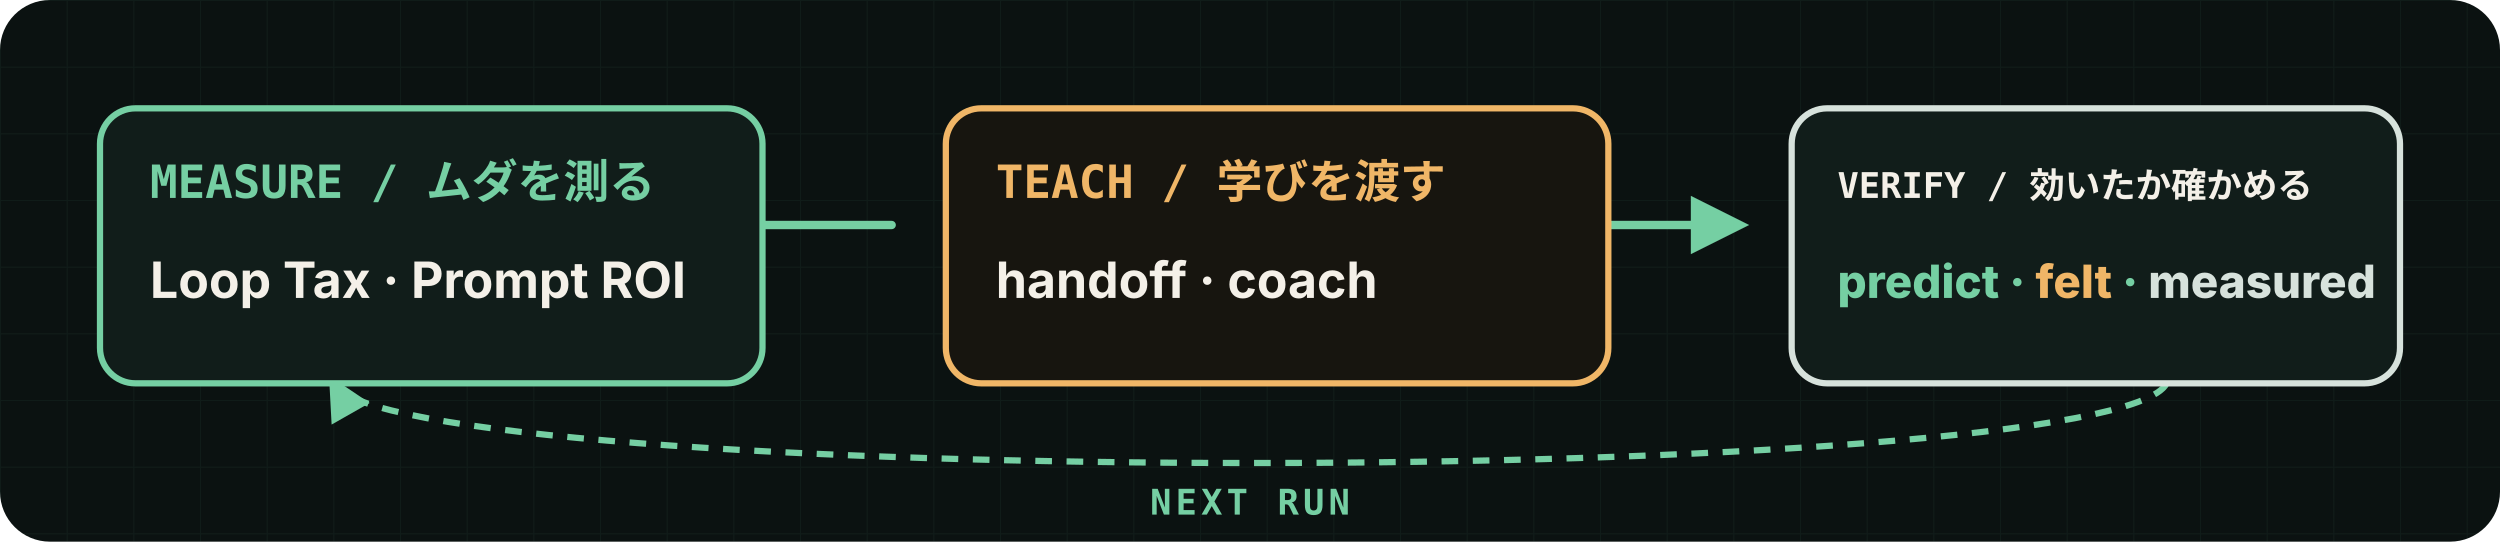
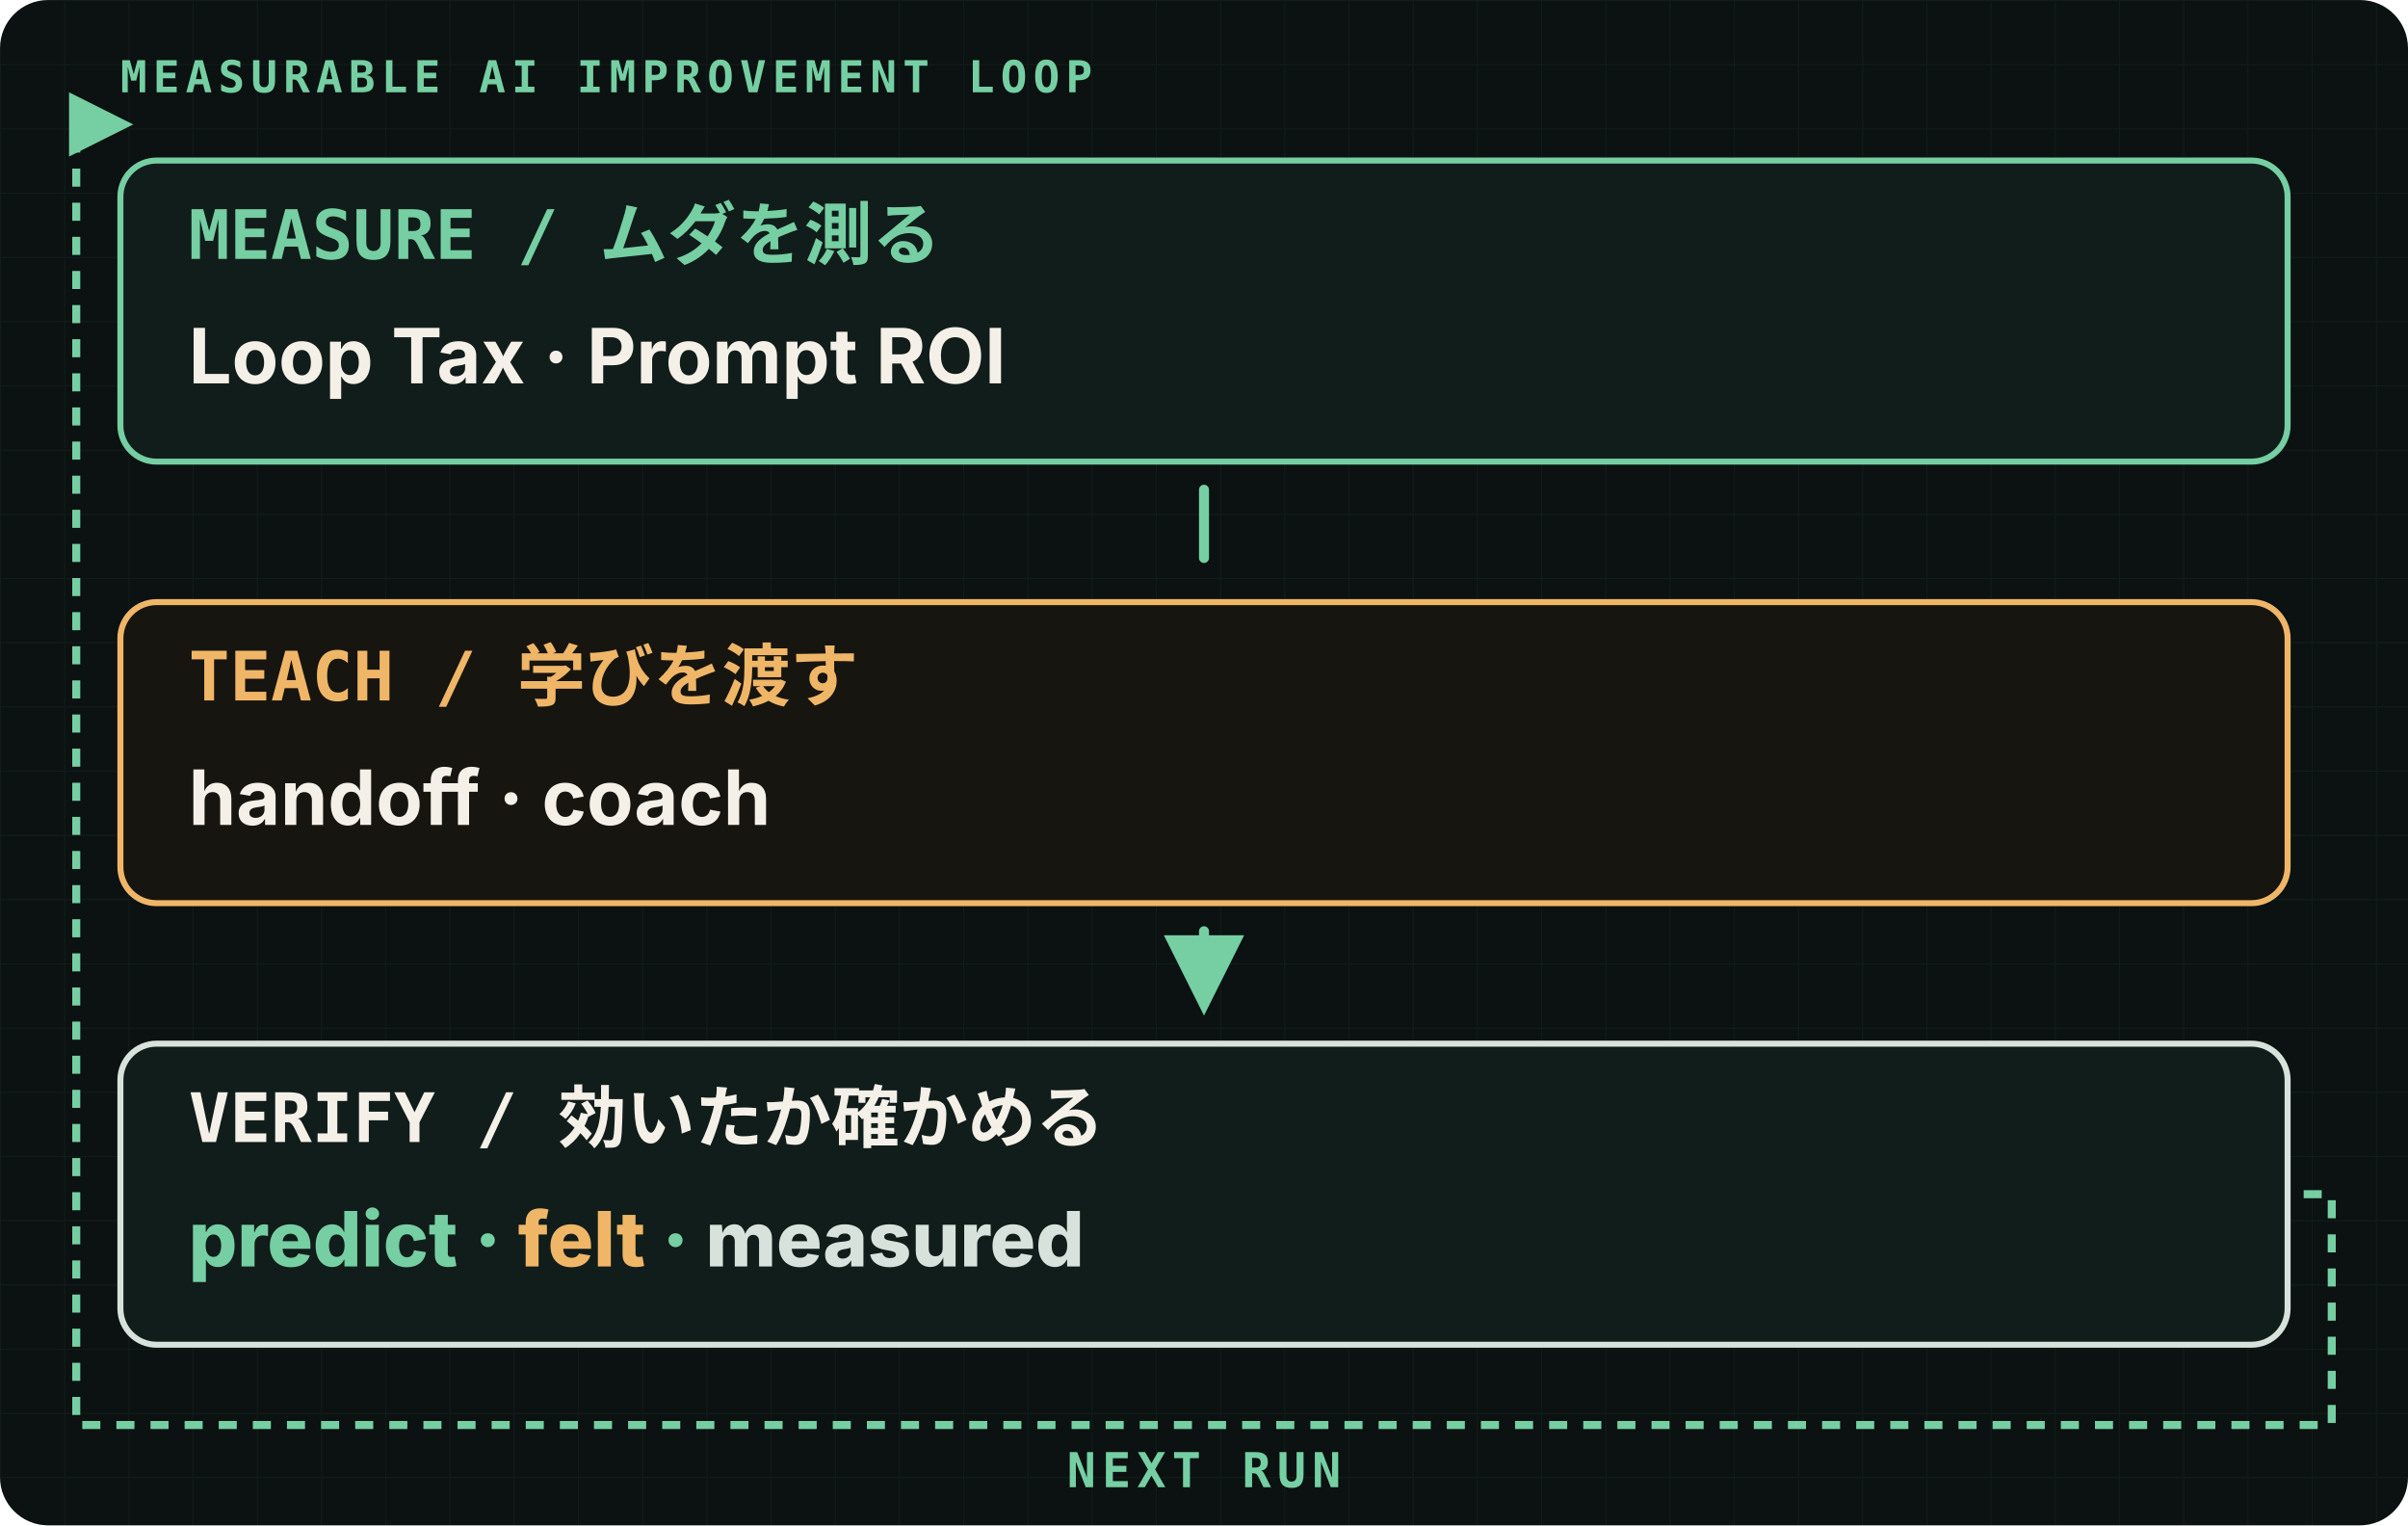
- <svg xmlns="http://www.w3.org/2000/svg" width="1200" height="260" viewBox="0 0 1200 260" role="img" aria-labelledby="title desc">
+ <svg xmlns="http://www.w3.org/2000/svg" width="1200" height="760" viewBox="0 0 1200 760" role="img" aria-labelledby="title desc">
  <defs>
    <pattern id="grid" width="32" height="32" patternUnits="userSpaceOnUse">
      <path d="M32 0H0V32" fill="none" stroke="#75CFA3" stroke-opacity=".055" />
    </pattern>
-     <marker id="arrow" viewBox="0 0 10 10" refX="8" refY="5" markerWidth="7" markerHeight="7" orient="auto">
+     <marker id="arrow" viewBox="0 0 10 10" refX="8" refY="5" markerWidth="8" markerHeight="8" orient="auto">
      <path d="M0 0L10 5L0 10Z" fill="#75CFA3" />
    </marker>
  </defs>
-   <rect width="1200" height="260" rx="24" fill="#0B1211" />
-   <rect width="1200" height="260" rx="24" fill="url(#grid)" />
+   <rect width="1200" height="760" rx="24" fill="#0B1211" />
+   <rect width="1200" height="760" rx="24" fill="url(#grid)" />
  <g font-family="-apple-system, BlinkMacSystemFont, 'Segoe UI', 'Yu Gothic UI', sans-serif">
-     <path d="M366 108H428M772 108H834" stroke="#75CFA3" stroke-width="4" stroke-linecap="round" marker-end="url(#arrow)" />
-     <path d="M1040 184C1014 235 189 235 160 184" fill="none" stroke="#75CFA3" stroke-width="3" stroke-dasharray="8 7" marker-end="url(#arrow)" />
-     <text x="600" y="247" text-anchor="middle" fill="#75CFA3" font-family="ui-monospace, Consolas, monospace" font-size="17" font-weight="800" letter-spacing="2">NEXT RUN</text>
-     <g transform="translate(48 52)">
-       <rect width="318" height="132" rx="17" fill="#111D1A" stroke="#75CFA3" stroke-width="3" />
-       <text x="24" y="43" fill="#75CFA3" font-family="ui-monospace, Consolas, monospace" font-size="22" font-weight="800">MEASURE / ムダを測る</text>
-       <text x="24" y="91" fill="#F4F0E8" font-size="24" font-weight="700">Loop Tax · Prompt ROI</text>
+     <text x="60" y="46" fill="#75CFA3" font-family="ui-monospace, Consolas, monospace" font-size="22" font-weight="800" letter-spacing="3">MEASURABLE AI IMPROVEMENT LOOP</text>
+     <g transform="translate(60 80)">
+       <rect width="1080" height="150" rx="18" fill="#111D1A" stroke="#75CFA3" stroke-width="3" />
+       <text x="34" y="49" fill="#75CFA3" font-family="ui-monospace, Consolas, monospace" font-size="34" font-weight="800">MEASURE / ムダを測る</text>
+       <text x="34" y="111" fill="#F4F0E8" font-size="38" font-weight="700">Loop Tax · Prompt ROI</text>
    </g>
-     <g transform="translate(454 52)">
-       <rect width="318" height="132" rx="17" fill="#17150F" stroke="#F0B667" stroke-width="3" />
-       <text x="24" y="43" fill="#F0B667" font-family="ui-monospace, Consolas, monospace" font-size="22" font-weight="800">TEACH / 学びを渡す</text>
-       <text x="24" y="91" fill="#F4F0E8" font-size="24" font-weight="700">handoff · coach</text>
+     <g transform="translate(60 300)">
+       <rect width="1080" height="150" rx="18" fill="#17150F" stroke="#F0B667" stroke-width="3" />
+       <text x="34" y="49" fill="#F0B667" font-family="ui-monospace, Consolas, monospace" font-size="34" font-weight="800">TEACH / 学びを渡す</text>
+       <text x="34" y="111" fill="#F4F0E8" font-size="38" font-weight="700">handoff · coach</text>
    </g>
-     <g transform="translate(860 52)">
-       <rect width="292" height="132" rx="17" fill="#111D1A" stroke="#D7E2DC" stroke-width="3" />
-       <text x="22" y="43" fill="#F4F0E8" font-family="ui-monospace, Consolas, monospace" font-size="17" font-weight="800">VERIFY / 効いたか確かめる</text>
-       <text x="22" y="91" fill="#75CFA3" font-size="22" font-weight="800">predict · <tspan fill="#F0B667">felt</tspan> · <tspan fill="#D7E2DC">measured</tspan>
+     <g transform="translate(60 520)">
+       <rect width="1080" height="150" rx="18" fill="#111D1A" stroke="#D7E2DC" stroke-width="3" />
+       <text x="34" y="49" fill="#F4F0E8" font-family="ui-monospace, Consolas, monospace" font-size="34" font-weight="800">VERIFY / 効いたか確かめる</text>
+       <text x="34" y="111" fill="#75CFA3" font-size="38" font-weight="800">predict · <tspan fill="#F0B667">felt</tspan> · <tspan fill="#D7E2DC">measured</tspan>
      </text>
    </g>
+     <path d="M600 244V278M600 464V498" fill="none" stroke="#75CFA3" stroke-width="5" stroke-linecap="round" marker-end="url(#arrow)" />
+     <path d="M1148 595H1162V710H38V62H60" fill="none" stroke="#75CFA3" stroke-width="4" stroke-dasharray="9 8" marker-end="url(#arrow)" />
+     <text x="600" y="741" text-anchor="middle" fill="#75CFA3" font-family="ui-monospace, Consolas, monospace" font-size="24" font-weight="800" letter-spacing="3">NEXT RUN</text>
  </g>
</svg>
